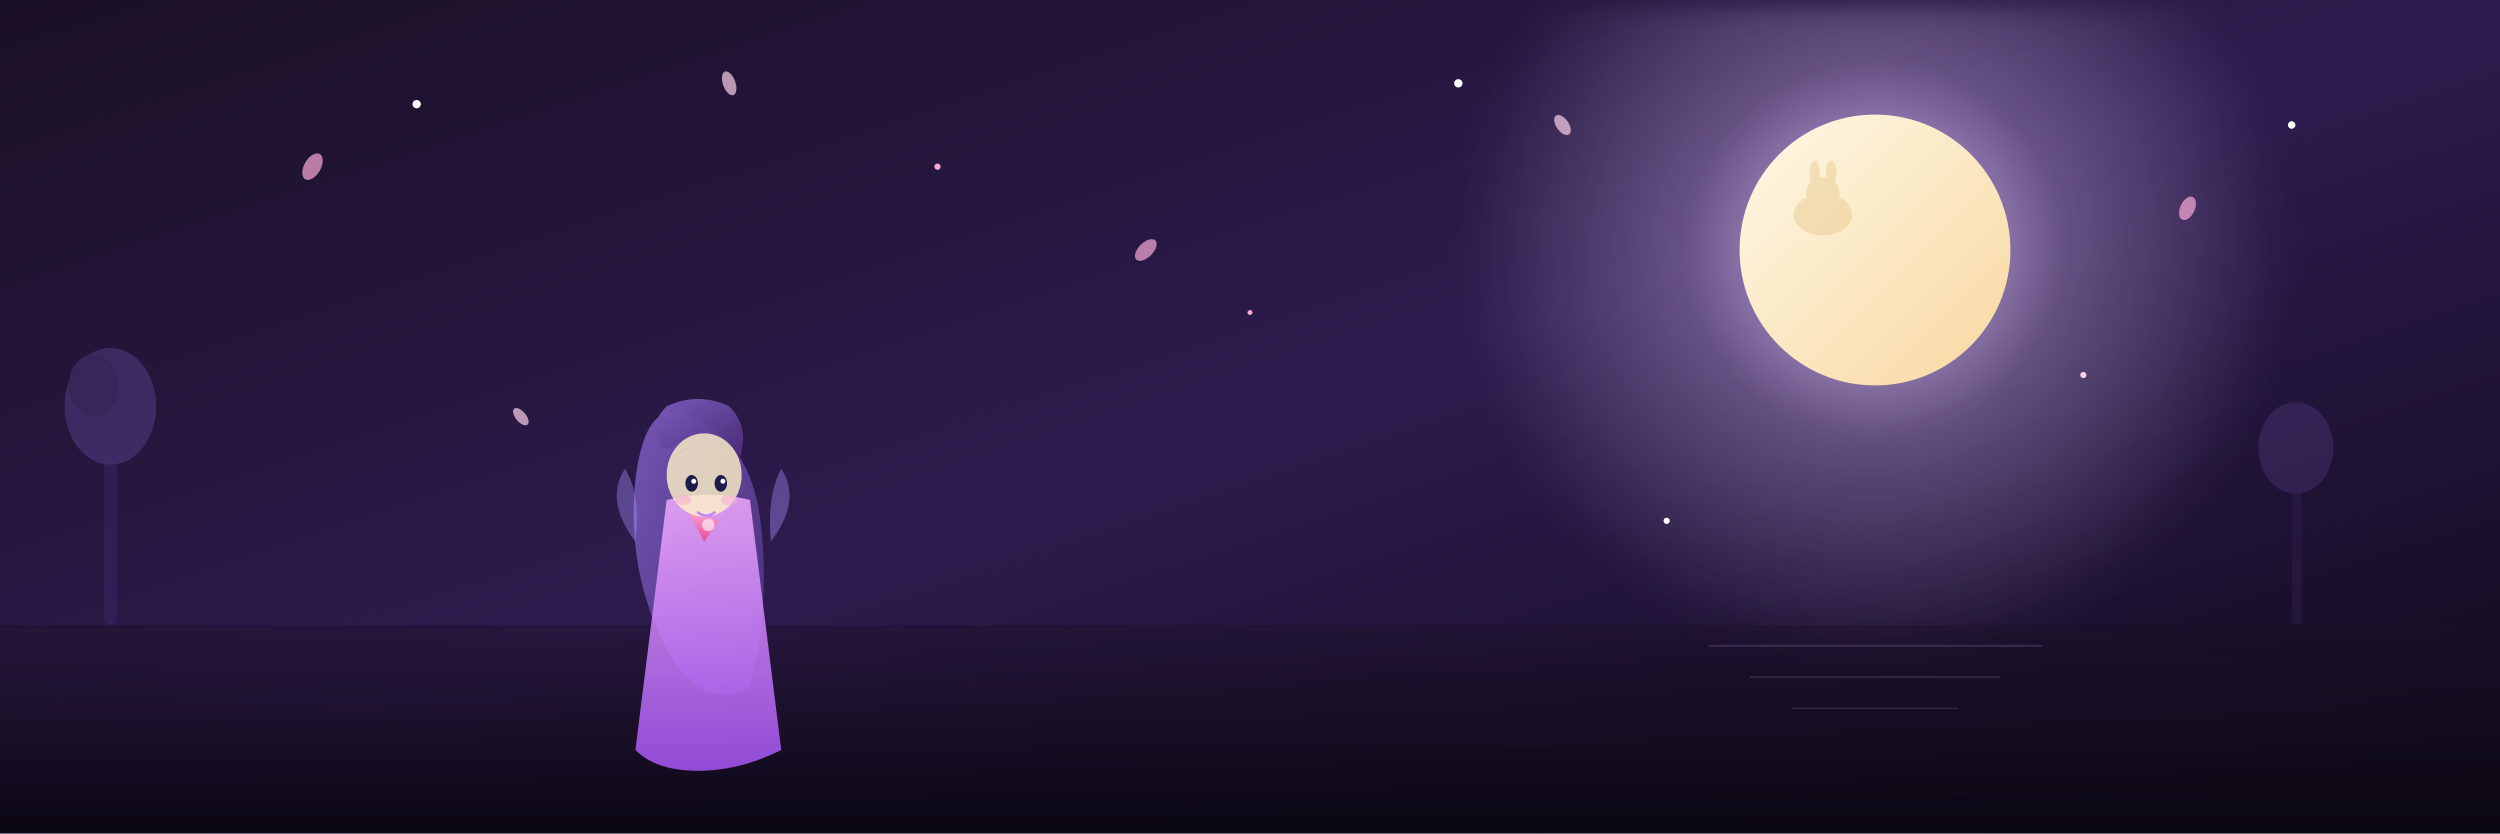
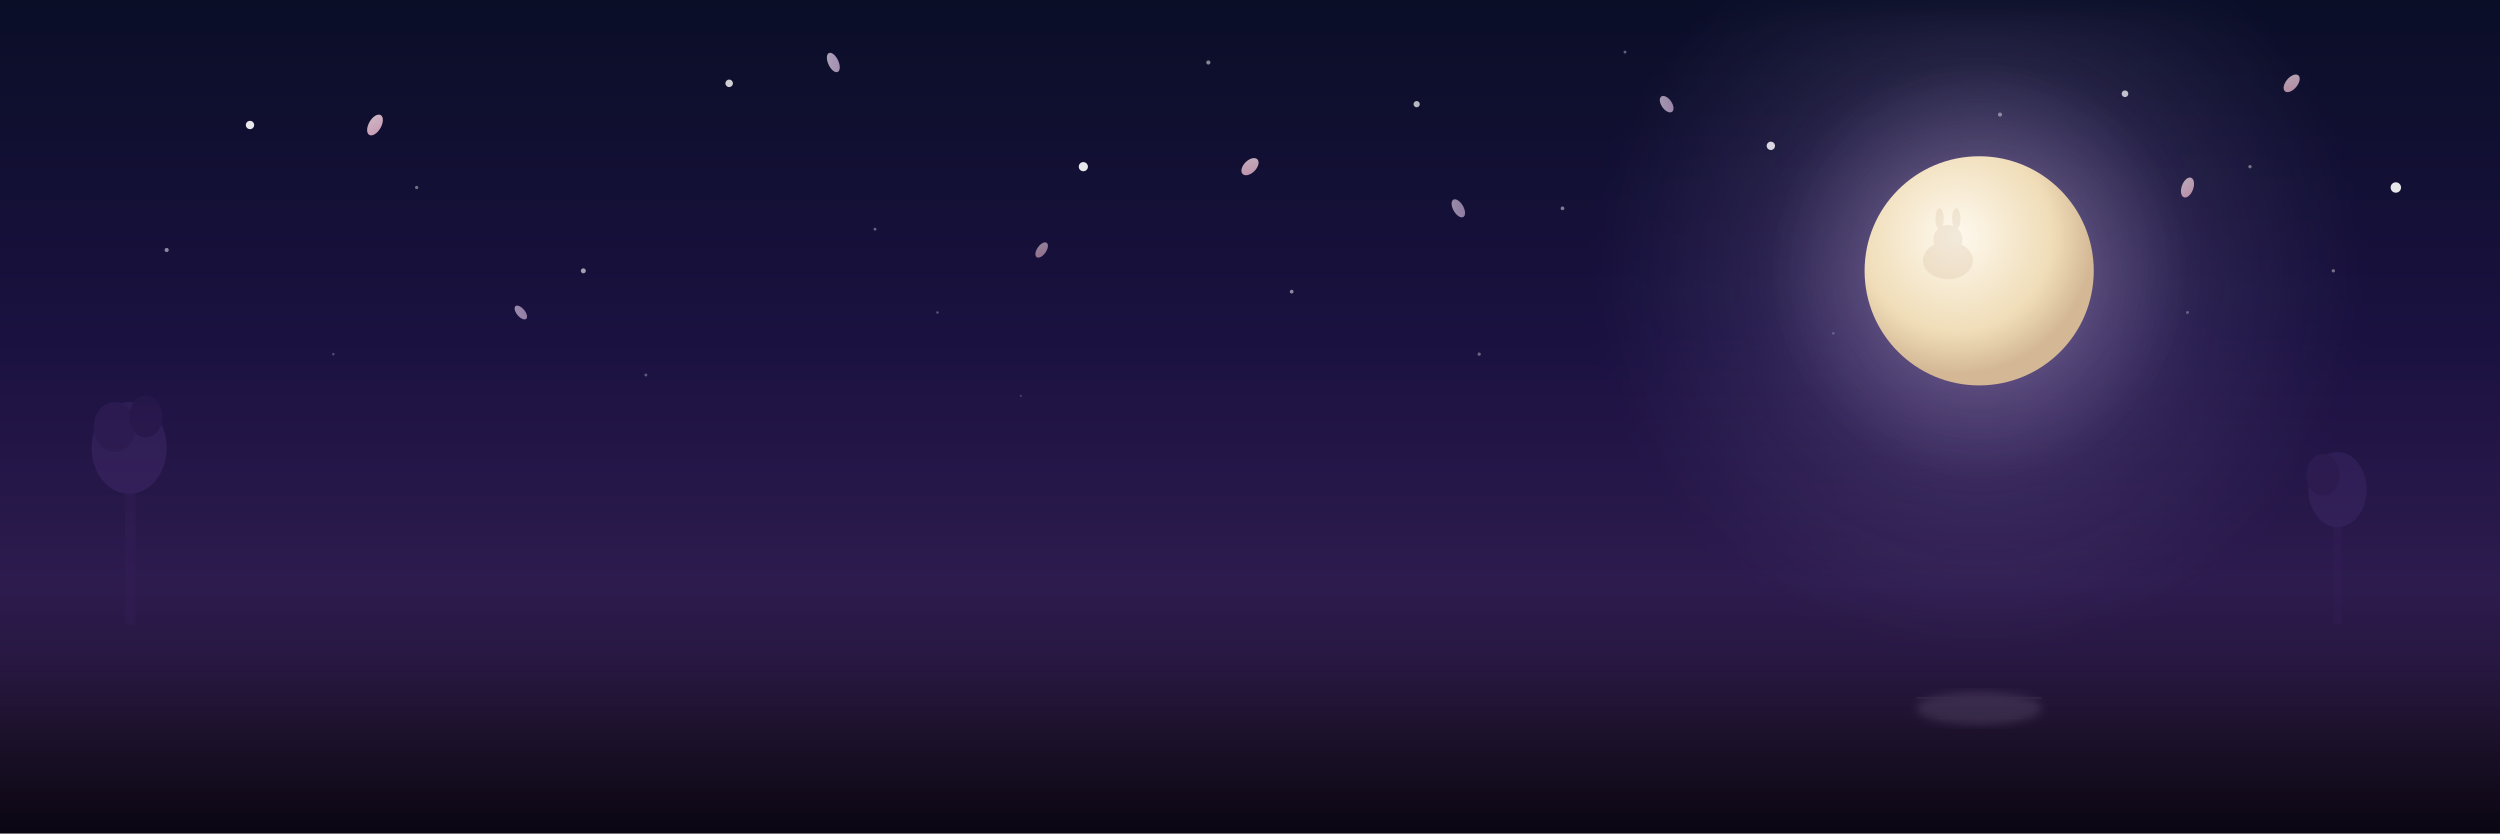
<svg xmlns="http://www.w3.org/2000/svg" viewBox="0 0 1200 400" preserveAspectRatio="xMidYMid slice">
  <defs>
-     <linearGradient id="bg" x1="0" y1="0" x2="1" y2="1">
-       <stop offset="0%" stop-color="#1a1025" />
-       <stop offset="50%" stop-color="#2d1b4e" />
-       <stop offset="100%" stop-color="#0f0a1a" />
+     <linearGradient id="sky" x1="0" y1="0" x2="0" y2="1">
+       <stop offset="0%" stop-color="#0a0e27" />
+       <stop offset="40%" stop-color="#1a1140" />
+       <stop offset="70%" stop-color="#2d1b4e" />
+       <stop offset="100%" stop-color="#1a1025" />
    </linearGradient>
-     <radialGradient id="moon-glow" cx="50%" cy="50%" r="50%">
-       <stop offset="0%" stop-color="#e0c3fc" stop-opacity="0.6" />
-       <stop offset="100%" stop-color="#e0c3fc" stop-opacity="0" />
+     <radialGradient id="moon-halo" cx="50%" cy="50%" r="50%">
+       <stop offset="0%" stop-color="#e8d5f5" stop-opacity="0.4" />
+       <stop offset="60%" stop-color="#c4a8e8" stop-opacity="0.1" />
+       <stop offset="100%" stop-color="#c4a8e8" stop-opacity="0" />
    </radialGradient>
-     <linearGradient id="moon-body" x1="0" y1="0" x2="1" y2="1">
-       <stop offset="0%" stop-color="#fef9e7" />
-       <stop offset="100%" stop-color="#f8d7a0" />
+     <radialGradient id="moon-body" cx="40%" cy="35%" r="60%">
+       <stop offset="0%" stop-color="#fef9ef" />
+       <stop offset="70%" stop-color="#f0ddb8" />
+       <stop offset="100%" stop-color="#d4b896" />
+     </radialGradient>
+     <linearGradient id="petal1" x1="0" y1="0" x2="1" y2="1">
+       <stop offset="0%" stop-color="#fce4ec" />
+       <stop offset="100%" stop-color="#f8bbd0" />
    </linearGradient>
-     <linearGradient id="water" x1="0" y1="0" x2="0" y2="1">
-       <stop offset="0%" stop-color="#1a1025" stop-opacity="0.4" />
+     <linearGradient id="petal2" x1="0" y1="0" x2="1" y2="1">
+       <stop offset="0%" stop-color="#f3e5f5" />
+       <stop offset="100%" stop-color="#e1bee7" />
+     </linearGradient>
+     <linearGradient id="ground" x1="0" y1="0" x2="0" y2="1">
+       <stop offset="0%" stop-color="#1a1025" stop-opacity="0" />
      <stop offset="100%" stop-color="#0a0612" />
    </linearGradient>
-     <linearGradient id="hair-back" x1="0" y1="0" x2="1" y2="1">
-       <stop offset="0%" stop-color="#7c5cbf" />
-       <stop offset="100%" stop-color="#4a2d7a" />
-     </linearGradient>
-     <linearGradient id="dress" x1="0" y1="0" x2="0" y2="1">
-       <stop offset="0%" stop-color="#f0abfc" />
-       <stop offset="100%" stop-color="#a855f7" />
-     </linearGradient>
-     <linearGradient id="ribbon" x1="0" y1="0" x2="0" y2="1">
-       <stop offset="0%" stop-color="#f9a8d4" />
-       <stop offset="100%" stop-color="#ec4899" />
-     </linearGradient>
-     <radialGradient id="sparkle" cx="50%" cy="50%" r="50%">
-       <stop offset="0%" stop-color="#fff" stop-opacity="1" />
-       <stop offset="100%" stop-color="#fff" stop-opacity="0" />
-     </radialGradient>
-     <filter id="blur1">
-       <feGaussianBlur stdDeviation="3" />
+     <filter id="blur-lg">
+       <feGaussianBlur stdDeviation="12" />
    </filter>
-     <filter id="blur2">
-       <feGaussianBlur stdDeviation="8" />
+     <filter id="blur-sm">
+       <feGaussianBlur stdDeviation="2" />
    </filter>
  </defs>
-   <rect width="1200" height="400" fill="url(#bg)" />
-   <circle cx="900" cy="120" r="200" fill="url(#moon-glow)" filter="url(#blur2)" />
-   <circle cx="900" cy="120" r="90" fill="url(#moon-glow)" filter="url(#blur1)" />
-   <circle cx="900" cy="120" r="65" fill="url(#moon-body)" />
-   <g transform="translate(875,95)" opacity="0.25">
-     <ellipse cx="0" cy="8" rx="14" ry="10" fill="#d4a853" />
-     <circle cx="0" cy="-2" r="8" fill="#d4a853" />
-     <ellipse cx="-4" cy="-12" rx="2.5" ry="6" fill="#d4a853" />
-     <ellipse cx="4" cy="-12" rx="2.5" ry="6" fill="#d4a853" />
+   <rect width="1200" height="400" fill="url(#sky)" />
+   <g fill="#fff">
+     <circle cx="120" cy="60" r="2" opacity="0.9">
+       <animate attributeName="opacity" values="0.9;0.4;0.9" dur="3s" repeatCount="indefinite" />
+     </circle>
+     <circle cx="350" cy="40" r="1.8" opacity="0.8">
+       <animate attributeName="opacity" values="0.8;0.3;0.8" dur="4s" repeatCount="indefinite" />
+     </circle>
+     <circle cx="520" cy="80" r="2.2" opacity="0.9">
+       <animate attributeName="opacity" values="0.9;0.5;0.9" dur="2.5s" repeatCount="indefinite" />
+     </circle>
+     <circle cx="680" cy="50" r="1.5" opacity="0.7">
+       <animate attributeName="opacity" values="0.7;0.2;0.7" dur="3.5s" repeatCount="indefinite" />
+     </circle>
+     <circle cx="850" cy="70" r="2" opacity="0.85">
+       <animate attributeName="opacity" values="0.85;0.35;0.85" dur="2.8s" repeatCount="indefinite" />
+     </circle>
+     <circle cx="1020" cy="45" r="1.6" opacity="0.75">
+       <animate attributeName="opacity" values="0.75;0.3;0.75" dur="3.2s" repeatCount="indefinite" />
+     </circle>
+     <circle cx="1150" cy="90" r="2.5" opacity="0.9">
+       <animate attributeName="opacity" values="0.9;0.4;0.9" dur="2.2s" repeatCount="indefinite" />
+     </circle>
+     <circle cx="80" cy="120" r="1" opacity="0.5" />
+     <circle cx="200" cy="90" r="0.8" opacity="0.4" />
+     <circle cx="280" cy="130" r="1.2" opacity="0.6">
+       <animate attributeName="opacity" values="0.6;0.2;0.6" dur="4.5s" repeatCount="indefinite" />
+     </circle>
+     <circle cx="420" cy="110" r="0.7" opacity="0.35" />
+     <circle cx="580" cy="30" r="1" opacity="0.5" />
+     <circle cx="750" cy="100" r="0.9" opacity="0.45">
+       <animate attributeName="opacity" values="0.45;0.15;0.45" dur="3.8s" repeatCount="indefinite" />
+     </circle>
+     <circle cx="920" cy="120" r="1.1" opacity="0.55" />
+     <circle cx="1080" cy="80" r="0.8" opacity="0.4" />
+     <circle cx="450" cy="150" r="0.6" opacity="0.3" />
+     <circle cx="620" cy="140" r="0.9" opacity="0.5">
+       <animate attributeName="opacity" values="0.5;0.2;0.5" dur="5s" repeatCount="indefinite" />
+     </circle>
+     <circle cx="780" cy="25" r="0.7" opacity="0.35" />
+     <circle cx="960" cy="55" r="1" opacity="0.45" />
+     <circle cx="1120" cy="130" r="0.8" opacity="0.4" />
+     <circle cx="160" cy="170" r="0.6" opacity="0.25" />
+     <circle cx="310" cy="180" r="0.7" opacity="0.3" />
+     <circle cx="490" cy="190" r="0.5" opacity="0.2" />
+     <circle cx="710" cy="170" r="0.8" opacity="0.35">
+       <animate attributeName="opacity" values="0.35;0.1;0.35" dur="4.2s" repeatCount="indefinite" />
+     </circle>
+     <circle cx="880" cy="160" r="0.6" opacity="0.25" />
+     <circle cx="1050" cy="150" r="0.7" opacity="0.3" />
  </g>
-   <rect y="300" width="1200" height="100" fill="url(#water)" />
-   <g opacity="0.15">
-     <line x1="820" y1="310" x2="980" y2="310" stroke="#e0c3fc" stroke-width="1" />
-     <line x1="840" y1="325" x2="960" y2="325" stroke="#e0c3fc" stroke-width="0.8" />
-     <line x1="860" y1="340" x2="940" y2="340" stroke="#e0c3fc" stroke-width="0.6" />
+   <circle cx="950" cy="130" r="180" fill="url(#moon-halo)" filter="url(#blur-lg)" />
+   <circle cx="950" cy="130" r="100" fill="url(#moon-halo)" filter="url(#blur-sm)" />
+   <circle cx="950" cy="130" r="55" fill="url(#moon-body)" />
+   <g opacity="0.15" transform="translate(935,115)">
+     <ellipse cx="0" cy="10" rx="12" ry="9" fill="#b8956a" />
+     <circle cx="0" cy="0" r="7" fill="#b8956a" />
+     <ellipse cx="-4" cy="-10" rx="2" ry="5" fill="#b8956a" />
+     <ellipse cx="4" cy="-10" rx="2" ry="5" fill="#b8956a" />
  </g>
-   <g opacity="0.7">
-     <ellipse cx="150" cy="80" rx="4" ry="7" fill="#f9a8d4" transform="rotate(30 150 80)">
-       <animate attributeName="cy" values="80;350" dur="8s" repeatCount="indefinite" />
-       <animate attributeName="cx" values="150;170" dur="8s" repeatCount="indefinite" />
+   <g>
+     <ellipse cx="180" cy="60" rx="3" ry="5.5" fill="url(#petal1)" transform="rotate(30 180 60)" opacity="0.8">
+       <animate attributeName="cy" values="60;350" dur="9s" repeatCount="indefinite" />
+       <animate attributeName="cx" values="180;200" dur="9s" repeatCount="indefinite" />
    </ellipse>
-     <ellipse cx="350" cy="40" rx="3" ry="6" fill="#fbcfe8" transform="rotate(-20 350 40)">
-       <animate attributeName="cy" values="40;360" dur="10s" repeatCount="indefinite" />
-       <animate attributeName="cx" values="350;330" dur="10s" repeatCount="indefinite" />
+     <ellipse cx="400" cy="30" rx="2.5" ry="5" fill="url(#petal2)" transform="rotate(-25 400 30)" opacity="0.7">
+       <animate attributeName="cy" values="30;360" dur="11s" repeatCount="indefinite" />
+       <animate attributeName="cx" values="400;380" dur="11s" repeatCount="indefinite" />
    </ellipse>
-     <ellipse cx="550" cy="120" rx="3.5" ry="6.5" fill="#f9a8d4" transform="rotate(45 550 120)">
-       <animate attributeName="cy" values="120;380" dur="9s" repeatCount="indefinite" />
-       <animate attributeName="cx" values="550;580" dur="9s" repeatCount="indefinite" />
+     <ellipse cx="600" cy="80" rx="3" ry="5" fill="url(#petal1)" transform="rotate(45 600 80)" opacity="0.75">
+       <animate attributeName="cy" values="80;370" dur="8s" repeatCount="indefinite" />
+       <animate attributeName="cx" values="600;630" dur="8s" repeatCount="indefinite" />
    </ellipse>
-     <ellipse cx="750" cy="60" rx="3" ry="5.5" fill="#fbcfe8" transform="rotate(-35 750 60)">
-       <animate attributeName="cy" values="60;340" dur="11s" repeatCount="indefinite" />
-       <animate attributeName="cx" values="750;720" dur="11s" repeatCount="indefinite" />
+     <ellipse cx="800" cy="50" rx="2.5" ry="4.5" fill="url(#petal2)" transform="rotate(-35 800 50)" opacity="0.65">
+       <animate attributeName="cy" values="50;340" dur="10s" repeatCount="indefinite" />
+       <animate attributeName="cx" values="800;770" dur="10s" repeatCount="indefinite" />
    </ellipse>
-     <ellipse cx="1050" cy="100" rx="3.5" ry="6" fill="#f9a8d4" transform="rotate(25 1050 100)">
-       <animate attributeName="cy" values="100;370" dur="7s" repeatCount="indefinite" />
-       <animate attributeName="cx" values="1050;1070" dur="7s" repeatCount="indefinite" />
+     <ellipse cx="1050" cy="90" rx="2.8" ry="5" fill="url(#petal1)" transform="rotate(20 1050 90)" opacity="0.7">
+       <animate attributeName="cy" values="90;380" dur="7.5s" repeatCount="indefinite" />
+       <animate attributeName="cx" values="1050;1080" dur="7.5s" repeatCount="indefinite" />
    </ellipse>
-     <ellipse cx="250" cy="200" rx="2.5" ry="5" fill="#fbcfe8" transform="rotate(-40 250 200)">
-       <animate attributeName="cy" values="200;390" dur="12s" repeatCount="indefinite" />
+     <ellipse cx="250" cy="150" rx="2" ry="4" fill="url(#petal2)" transform="rotate(-40 250 150)" opacity="0.6">
+       <animate attributeName="cy" values="150;390" dur="12s" repeatCount="indefinite" />
      <animate attributeName="cx" values="250;230" dur="12s" repeatCount="indefinite" />
    </ellipse>
+     <ellipse cx="500" cy="120" rx="2.2" ry="4.2" fill="url(#petal1)" transform="rotate(35 500 120)" opacity="0.55">
+       <animate attributeName="cy" values="120;370" dur="9.5s" repeatCount="indefinite" />
+       <animate attributeName="cx" values="500;520" dur="9.5s" repeatCount="indefinite" />
+     </ellipse>
+     <ellipse cx="700" cy="100" rx="2.5" ry="4.8" fill="url(#petal2)" transform="rotate(-30 700 100)" opacity="0.6">
+       <animate attributeName="cy" values="100;360" dur="10.5s" repeatCount="indefinite" />
+       <animate attributeName="cx" values="700;670" dur="10.5s" repeatCount="indefinite" />
+     </ellipse>
+     <ellipse cx="1100" cy="40" rx="2.8" ry="5" fill="url(#petal1)" transform="rotate(40 1100 40)" opacity="0.7">
+       <animate attributeName="cy" values="40;350" dur="8.5s" repeatCount="indefinite" />
+       <animate attributeName="cx" values="1100;1130" dur="8.5s" repeatCount="indefinite" />
+     </ellipse>
  </g>
-   <g transform="translate(280,160)">
-     <path d="M50 40 Q30 30 25 70 Q20 120 45 160 Q60 180 80 170 Q90 130 85 90 Q80 50 50 40Z" fill="url(#hair-back)" opacity="0.9" />
-     <path d="M40 80 Q60 75 80 80 L95 200 Q75 210 55 210 Q35 210 25 200 Z" fill="url(#dress)" opacity="0.85" />
-     <path d="M50 85 L65 90 L58 100 Z" fill="url(#ribbon)" />
-     <circle cx="60" cy="92" r="3" fill="#fff" opacity="0.6" />
-     <path d="M38 55 Q30 45 40 35 Q55 28 70 35 Q80 45 75 60 Q70 50 60 48 Q50 48 42 55Z" fill="url(#hair-back)" opacity="0.95" />
-     <path d="M45 58 Q50 52 58 58 Q54 53 50 56Z" fill="#4a2d7a" opacity="0.7" />
-     <ellipse cx="58" cy="68" rx="18" ry="20" fill="#fef3c7" opacity="0.8" />
-     <ellipse cx="52" cy="72" rx="3" ry="4" fill="#1e1b4b" />
-     <ellipse cx="66" cy="72" rx="3" ry="4" fill="#1e1b4b" />
-     <circle cx="53" cy="71" r="1.2" fill="#fff" />
-     <circle cx="67" cy="71" r="1.2" fill="#fff" />
-     <ellipse cx="48" cy="80" rx="4" ry="2.5" fill="#f9a8d4" opacity="0.5" />
-     <ellipse cx="70" cy="80" rx="4" ry="2.5" fill="#f9a8d4" opacity="0.5" />
-     <path d="M55 86 Q59 89 63 86" fill="none" stroke="#c084fc" stroke-width="1.2" stroke-linecap="round" />
-     <path d="M25 100 Q10 80 20 65 Q28 78 25 100Z" fill="#a78bfa" opacity="0.4" />
-     <path d="M90 100 Q105 80 95 65 Q88 78 90 100Z" fill="#a78bfa" opacity="0.4" />
-   </g>
-   <g>
-     <circle cx="200" cy="50" r="2" fill="#fff">
-       <animate attributeName="opacity" values="0;1;0" dur="3s" repeatCount="indefinite" />
-     </circle>
-     <circle cx="450" cy="80" r="1.5" fill="#f9a8d4">
-       <animate attributeName="opacity" values="0.3;1;0.3" dur="2.5s" repeatCount="indefinite" />
-     </circle>
-     <circle cx="700" cy="40" r="2" fill="#fff">
-       <animate attributeName="opacity" values="0.5;1;0.5" dur="4s" repeatCount="indefinite" />
-     </circle>
-     <circle cx="1000" cy="180" r="1.5" fill="#fbcfe8">
-       <animate attributeName="opacity" values="0;0.8;0" dur="3.5s" repeatCount="indefinite" />
-     </circle>
-     <circle cx="1100" cy="60" r="1.8" fill="#fff">
-       <animate attributeName="opacity" values="0.4;1;0.4" dur="2.8s" repeatCount="indefinite" />
-     </circle>
-     <circle cx="600" cy="150" r="1.2" fill="#f9a8d4">
-       <animate attributeName="opacity" values="0;1;0" dur="4.5s" repeatCount="indefinite" />
-     </circle>
-     <circle cx="800" cy="250" r="1.5" fill="#fff">
-       <animate attributeName="opacity" values="0.6;1;0.6" dur="3.2s" repeatCount="indefinite" />
-     </circle>
-   </g>
-   <g opacity="0.3">
-     <rect x="50" y="200" width="6" height="100" rx="3" fill="#4a2d7a" />
-     <ellipse cx="53" cy="195" rx="22" ry="28" fill="#7c5cbf" />
-     <ellipse cx="45" cy="185" rx="12" ry="15" fill="#6d4ba0" />
+   <g opacity="0.25">
+     <rect x="60" y="220" width="5" height="80" rx="2.5" fill="#3d2060" />
+     <ellipse cx="62" cy="215" rx="18" ry="22" fill="#5c3d8a" />
+     <ellipse cx="55" cy="205" rx="10" ry="12" fill="#4a2d70" />
+     <ellipse cx="70" cy="200" rx="8" ry="10" fill="#3d2060" />
  </g>
  <g opacity="0.2">
-     <rect x="1100" y="220" width="5" height="80" rx="2.5" fill="#4a2d7a" />
-     <ellipse cx="1102" cy="215" rx="18" ry="22" fill="#7c5cbf" />
+     <rect x="1120" y="240" width="4" height="60" rx="2" fill="#3d2060" />
+     <ellipse cx="1122" cy="235" rx="14" ry="18" fill="#5c3d8a" />
+     <ellipse cx="1115" cy="228" rx="8" ry="10" fill="#4a2d70" />
+   </g>
+   <rect y="320" width="1200" height="80" fill="url(#ground)" />
+   <g opacity="0.12">
+     <ellipse cx="950" cy="340" rx="30" ry="8" fill="#e8d5f5" filter="url(#blur-sm)" />
+     <line x1="920" y1="335" x2="980" y2="335" stroke="#e8d5f5" stroke-width="0.5" />
+     <line x1="930" y1="345" x2="970" y2="345" stroke="#e8d5f5" stroke-width="0.3" />
  </g>
</svg>
